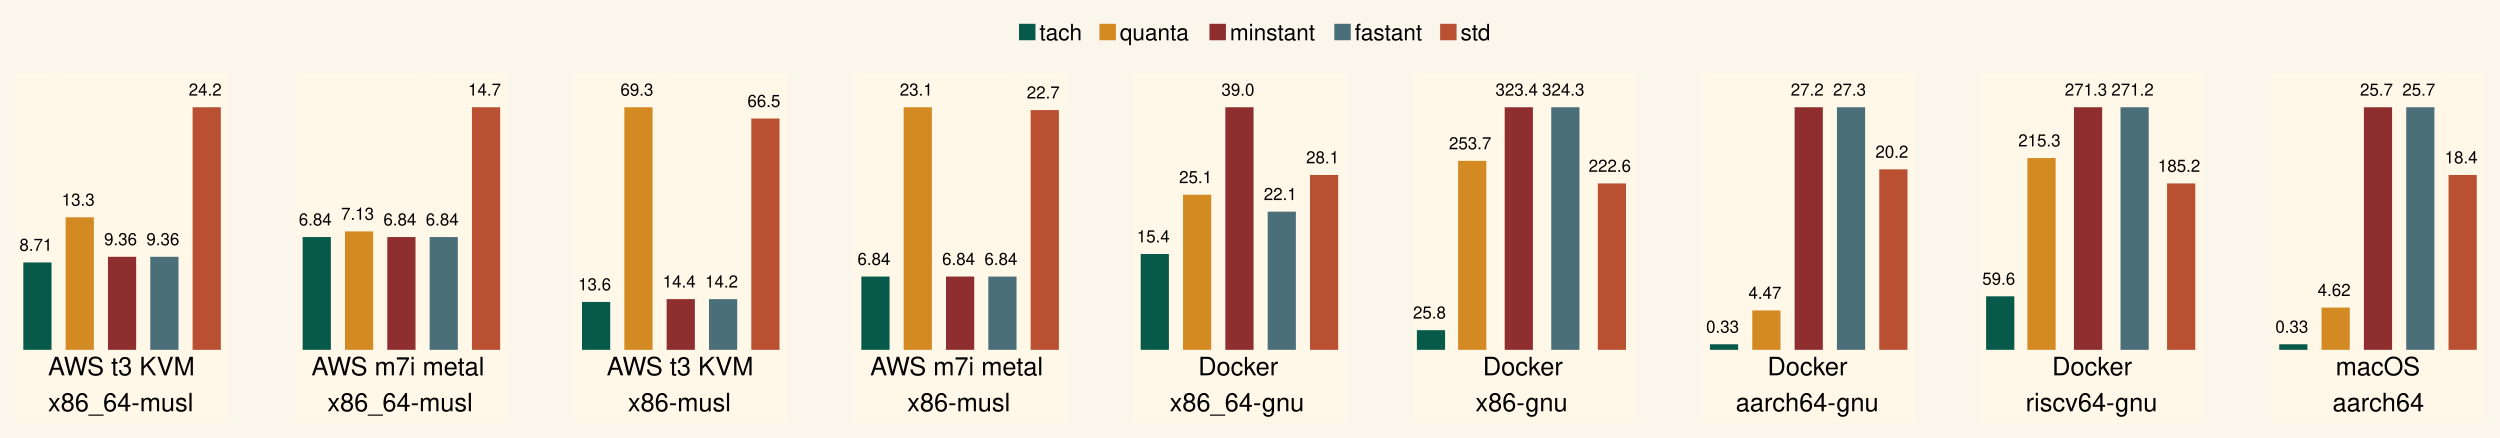
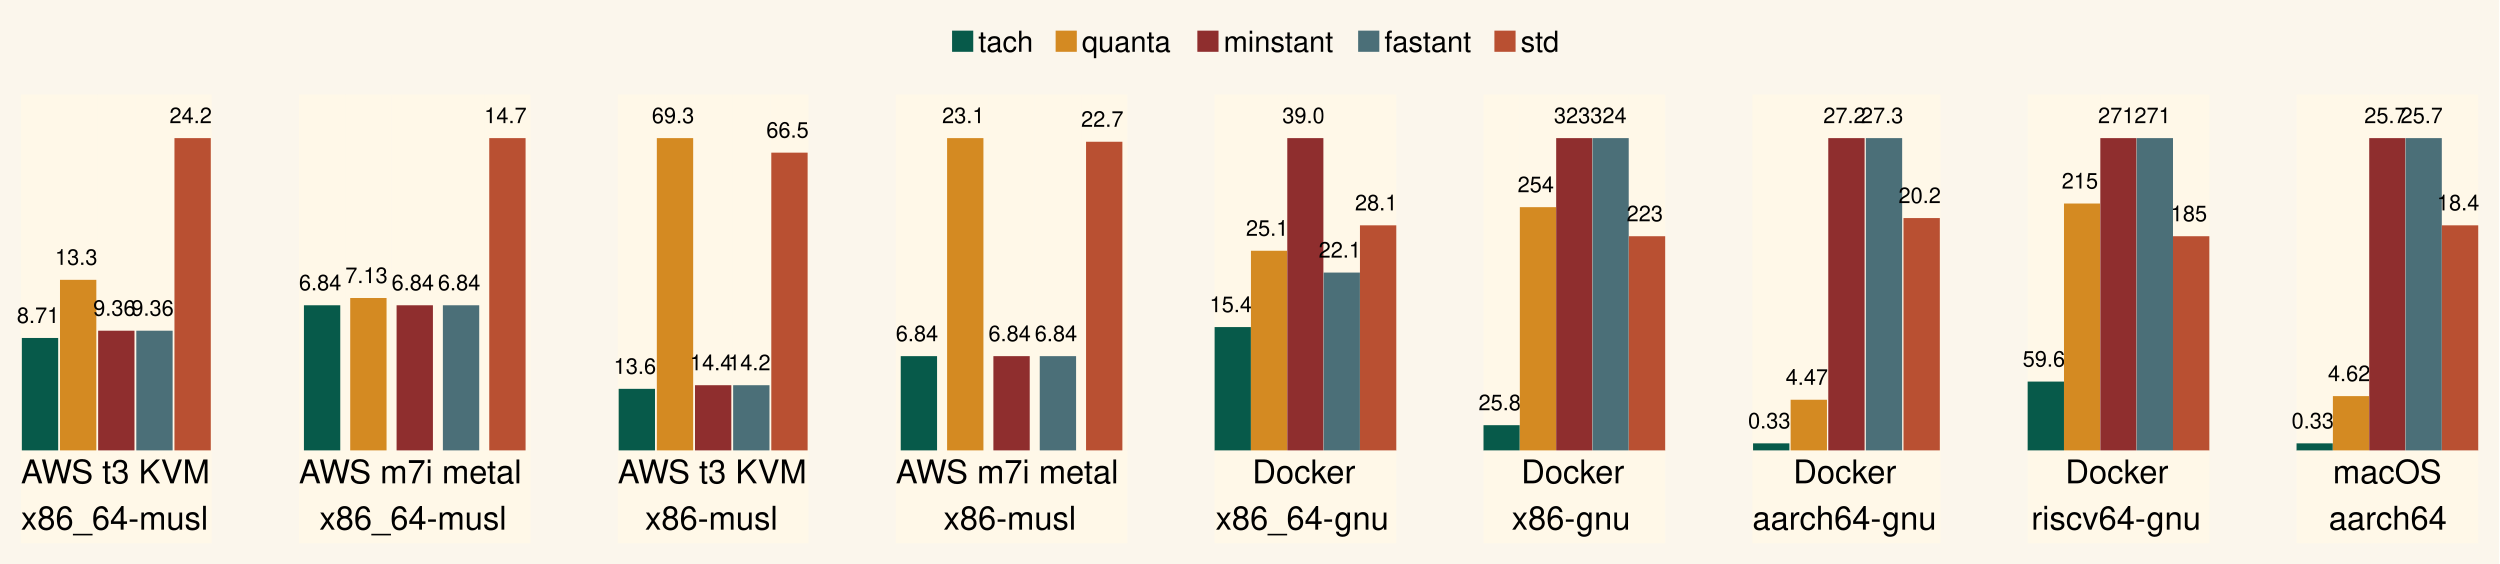
- <svg xmlns="http://www.w3.org/2000/svg" width="886pt" height="155pt" viewBox="0.00 0.00 886.00 155.00">
+ <svg xmlns="http://www.w3.org/2000/svg" width="688pt" height="155pt" viewBox="0.00 0.00 688.00 155.00">
  <g id="graph0" class="graph" transform="scale(1 1) rotate(0) translate(5.76 149.51)">
-     <polygon fill="#fbf6ec" stroke="none" points="-5.76,5.76 -5.76,-149.51 880.26,-149.51 880.26,5.76 -5.76,5.76" />
+     <polygon fill="#fbf6ec" stroke="none" points="-5.76,5.76 -5.76,-149.51 682.01,-149.51 682.01,5.76 -5.76,5.76" />
    <g id="node1" class="node">
-       <text xml:space="preserve" text-anchor="start" x="328.88" y="-135.25" font-family="Avenir Next, Helvetica, Arial, sans-serif" font-size="10.00">            </text>
-       <text xml:space="preserve" text-anchor="start" x="355.88" y="-135.25" font-family="Avenir Next, Helvetica, Arial, sans-serif" font-size="8.00" fill="#075a4a">■</text>
-       <text xml:space="preserve" text-anchor="start" x="360.38" y="-135.25" font-family="Avenir Next, Helvetica, Arial, sans-serif" font-size="8.00"> tach   </text>
-       <text xml:space="preserve" text-anchor="start" x="384.38" y="-135.25" font-family="Avenir Next, Helvetica, Arial, sans-serif" font-size="8.00" fill="#d48a22">■</text>
-       <text xml:space="preserve" text-anchor="start" x="388.88" y="-135.25" font-family="Avenir Next, Helvetica, Arial, sans-serif" font-size="8.00"> quanta   </text>
-       <text xml:space="preserve" text-anchor="start" x="423.38" y="-135.25" font-family="Avenir Next, Helvetica, Arial, sans-serif" font-size="8.00" fill="#8f2e2e">■</text>
-       <text xml:space="preserve" text-anchor="start" x="427.88" y="-135.25" font-family="Avenir Next, Helvetica, Arial, sans-serif" font-size="8.00"> minstant   </text>
-       <text xml:space="preserve" text-anchor="start" x="467.62" y="-135.25" font-family="Avenir Next, Helvetica, Arial, sans-serif" font-size="8.00" fill="#4b6f78">■</text>
-       <text xml:space="preserve" text-anchor="start" x="472.12" y="-135.25" font-family="Avenir Next, Helvetica, Arial, sans-serif" font-size="8.00"> fastant   </text>
-       <text xml:space="preserve" text-anchor="start" x="505.12" y="-135.25" font-family="Avenir Next, Helvetica, Arial, sans-serif" font-size="8.00" fill="#b95032">■</text>
-       <text xml:space="preserve" text-anchor="start" x="509.62" y="-135.25" font-family="Avenir Next, Helvetica, Arial, sans-serif" font-size="8.00"> std</text>
-       <text xml:space="preserve" text-anchor="start" x="523.12" y="-135.25" font-family="Avenir Next, Helvetica, Arial, sans-serif" font-size="10.00">          </text>
-       <polygon fill="#fff8e8" stroke="none" points="0,-25.5 0,-123.5 15,-123.5 15,-25.5 0,-25.5" />
-       <text xml:space="preserve" text-anchor="start" x="1.12" y="-60.62" font-family="Avenir Next, Helvetica, Arial, sans-serif" font-size="6.00">8.71</text>
-       <polygon fill="#075a4a" stroke="none" points="2.5,-25.5 2.5,-56.5 12.5,-56.5 12.5,-25.5 2.5,-25.5" />
-       <polygon fill="#fff8e8" stroke="none" points="15,-25.5 15,-123.5 30,-123.5 30,-25.5 15,-25.5" />
-       <text xml:space="preserve" text-anchor="start" x="16.12" y="-76.62" font-family="Avenir Next, Helvetica, Arial, sans-serif" font-size="6.00">13.3</text>
-       <polygon fill="#d48a22" stroke="none" points="17.5,-25.5 17.5,-72.5 27.5,-72.5 27.5,-25.5 17.5,-25.5" />
-       <polygon fill="#fff8e8" stroke="none" points="30,-25.5 30,-123.5 45,-123.5 45,-25.5 30,-25.5" />
-       <text xml:space="preserve" text-anchor="start" x="31.12" y="-62.62" font-family="Avenir Next, Helvetica, Arial, sans-serif" font-size="6.00">9.36</text>
-       <polygon fill="#8f2e2e" stroke="none" points="32.5,-25.5 32.5,-58.5 42.5,-58.5 42.5,-25.5 32.5,-25.5" />
-       <polygon fill="#fff8e8" stroke="none" points="45,-25.5 45,-123.5 60,-123.5 60,-25.5 45,-25.5" />
-       <text xml:space="preserve" text-anchor="start" x="46.12" y="-62.62" font-family="Avenir Next, Helvetica, Arial, sans-serif" font-size="6.00">9.36</text>
-       <polygon fill="#4b6f78" stroke="none" points="47.5,-25.5 47.5,-58.5 57.5,-58.5 57.5,-25.5 47.5,-25.5" />
-       <polygon fill="#fff8e8" stroke="none" points="60,-25.5 60,-123.5 75,-123.5 75,-25.5 60,-25.5" />
-       <text xml:space="preserve" text-anchor="start" x="61.12" y="-115.62" font-family="Avenir Next, Helvetica, Arial, sans-serif" font-size="6.00">24.2</text>
-       <polygon fill="#b95032" stroke="none" points="62.5,-25.5 62.5,-111.5 72.5,-111.5 72.5,-25.5 62.5,-25.5" />
-       <polygon fill="#fff8e8" stroke="none" points="0,0 0,-25.5 75,-25.5 75,0 0,0" />
-       <text xml:space="preserve" text-anchor="start" x="11.25" y="-16.5" font-family="Avenir Next, Helvetica, Arial, sans-serif" font-size="9.00">AWS t3 KVM</text>
-       <text xml:space="preserve" text-anchor="start" x="11.25" y="-3.75" font-family="Avenir Next, Helvetica, Arial, sans-serif" font-size="9.00">x86_64-musl</text>
-       <polygon fill="#fff8e8" stroke="none" points="99,-25.5 99,-123.5 114,-123.5 114,-25.5 99,-25.5" />
-       <text xml:space="preserve" text-anchor="start" x="100.12" y="-69.62" font-family="Avenir Next, Helvetica, Arial, sans-serif" font-size="6.00">6.84</text>
-       <polygon fill="#075a4a" stroke="none" points="101.5,-25.5 101.5,-65.5 111.5,-65.5 111.5,-25.5 101.5,-25.5" />
-       <polygon fill="#fff8e8" stroke="none" points="114,-25.5 114,-123.5 129,-123.5 129,-25.5 114,-25.5" />
-       <text xml:space="preserve" text-anchor="start" x="115.12" y="-71.62" font-family="Avenir Next, Helvetica, Arial, sans-serif" font-size="6.00">7.13</text>
-       <polygon fill="#d48a22" stroke="none" points="116.5,-25.5 116.5,-67.5 126.5,-67.5 126.5,-25.5 116.5,-25.5" />
-       <polygon fill="#fff8e8" stroke="none" points="129,-25.5 129,-123.5 144,-123.5 144,-25.5 129,-25.5" />
-       <text xml:space="preserve" text-anchor="start" x="130.12" y="-69.62" font-family="Avenir Next, Helvetica, Arial, sans-serif" font-size="6.00">6.84</text>
-       <polygon fill="#8f2e2e" stroke="none" points="131.5,-25.5 131.5,-65.5 141.5,-65.5 141.5,-25.5 131.5,-25.5" />
-       <polygon fill="#fff8e8" stroke="none" points="144,-25.5 144,-123.5 159,-123.5 159,-25.5 144,-25.5" />
-       <text xml:space="preserve" text-anchor="start" x="145.12" y="-69.62" font-family="Avenir Next, Helvetica, Arial, sans-serif" font-size="6.00">6.84</text>
-       <polygon fill="#4b6f78" stroke="none" points="146.5,-25.5 146.5,-65.5 156.5,-65.5 156.5,-25.5 146.5,-25.5" />
-       <polygon fill="#fff8e8" stroke="none" points="159,-25.5 159,-123.5 174,-123.5 174,-25.5 159,-25.5" />
-       <text xml:space="preserve" text-anchor="start" x="160.12" y="-115.62" font-family="Avenir Next, Helvetica, Arial, sans-serif" font-size="6.00">14.7</text>
-       <polygon fill="#b95032" stroke="none" points="161.5,-25.5 161.5,-111.5 171.5,-111.5 171.5,-25.5 161.5,-25.5" />
-       <polygon fill="#fff8e8" stroke="none" points="99,0 99,-25.5 174,-25.5 174,0 99,0" />
-       <text xml:space="preserve" text-anchor="start" x="104.62" y="-16.5" font-family="Avenir Next, Helvetica, Arial, sans-serif" font-size="9.00">AWS m7i metal</text>
-       <text xml:space="preserve" text-anchor="start" x="110.25" y="-3.75" font-family="Avenir Next, Helvetica, Arial, sans-serif" font-size="9.00">x86_64-musl</text>
-       <polygon fill="#fff8e8" stroke="none" points="198,-25.5 198,-123.5 213,-123.5 213,-25.5 198,-25.5" />
-       <text xml:space="preserve" text-anchor="start" x="199.12" y="-46.62" font-family="Avenir Next, Helvetica, Arial, sans-serif" font-size="6.00">13.6</text>
-       <polygon fill="#075a4a" stroke="none" points="200.5,-25.5 200.5,-42.5 210.5,-42.5 210.5,-25.5 200.5,-25.5" />
-       <polygon fill="#fff8e8" stroke="none" points="213,-25.5 213,-123.5 228,-123.5 228,-25.5 213,-25.5" />
-       <text xml:space="preserve" text-anchor="start" x="214.12" y="-115.62" font-family="Avenir Next, Helvetica, Arial, sans-serif" font-size="6.00">69.3</text>
-       <polygon fill="#d48a22" stroke="none" points="215.5,-25.5 215.5,-111.5 225.5,-111.5 225.5,-25.5 215.5,-25.5" />
-       <polygon fill="#fff8e8" stroke="none" points="228,-25.5 228,-123.5 243,-123.5 243,-25.5 228,-25.5" />
-       <text xml:space="preserve" text-anchor="start" x="229.12" y="-47.62" font-family="Avenir Next, Helvetica, Arial, sans-serif" font-size="6.00">14.4</text>
-       <polygon fill="#8f2e2e" stroke="none" points="230.5,-25.5 230.5,-43.5 240.5,-43.5 240.5,-25.5 230.5,-25.5" />
-       <polygon fill="#fff8e8" stroke="none" points="243,-25.5 243,-123.5 258,-123.5 258,-25.5 243,-25.5" />
-       <text xml:space="preserve" text-anchor="start" x="244.12" y="-47.62" font-family="Avenir Next, Helvetica, Arial, sans-serif" font-size="6.00">14.2</text>
-       <polygon fill="#4b6f78" stroke="none" points="245.5,-25.5 245.5,-43.5 255.5,-43.5 255.5,-25.5 245.5,-25.5" />
-       <polygon fill="#fff8e8" stroke="none" points="258,-25.5 258,-123.5 273,-123.5 273,-25.5 258,-25.5" />
-       <text xml:space="preserve" text-anchor="start" x="259.12" y="-111.62" font-family="Avenir Next, Helvetica, Arial, sans-serif" font-size="6.00">66.5</text>
-       <polygon fill="#b95032" stroke="none" points="260.5,-25.5 260.5,-107.5 270.5,-107.5 270.5,-25.5 260.5,-25.5" />
-       <polygon fill="#fff8e8" stroke="none" points="198,0 198,-25.5 273,-25.5 273,0 198,0" />
-       <text xml:space="preserve" text-anchor="start" x="209.25" y="-16.5" font-family="Avenir Next, Helvetica, Arial, sans-serif" font-size="9.00">AWS t3 KVM</text>
-       <text xml:space="preserve" text-anchor="start" x="216.75" y="-3.75" font-family="Avenir Next, Helvetica, Arial, sans-serif" font-size="9.00">x86-musl</text>
-       <polygon fill="#fff8e8" stroke="none" points="297,-25.5 297,-123.5 312,-123.5 312,-25.5 297,-25.5" />
-       <text xml:space="preserve" text-anchor="start" x="298.12" y="-55.62" font-family="Avenir Next, Helvetica, Arial, sans-serif" font-size="6.00">6.84</text>
-       <polygon fill="#075a4a" stroke="none" points="299.5,-25.5 299.5,-51.5 309.5,-51.5 309.5,-25.5 299.5,-25.5" />
-       <polygon fill="#fff8e8" stroke="none" points="312,-25.5 312,-123.5 327,-123.5 327,-25.5 312,-25.5" />
-       <text xml:space="preserve" text-anchor="start" x="313.12" y="-115.62" font-family="Avenir Next, Helvetica, Arial, sans-serif" font-size="6.00">23.1</text>
-       <polygon fill="#d48a22" stroke="none" points="314.5,-25.5 314.5,-111.5 324.5,-111.5 324.5,-25.5 314.5,-25.5" />
-       <polygon fill="#fff8e8" stroke="none" points="327,-25.5 327,-123.5 342,-123.5 342,-25.5 327,-25.5" />
-       <text xml:space="preserve" text-anchor="start" x="328.12" y="-55.62" font-family="Avenir Next, Helvetica, Arial, sans-serif" font-size="6.00">6.84</text>
-       <polygon fill="#8f2e2e" stroke="none" points="329.5,-25.5 329.5,-51.5 339.5,-51.5 339.5,-25.5 329.5,-25.5" />
-       <polygon fill="#fff8e8" stroke="none" points="342,-25.5 342,-123.5 357,-123.5 357,-25.5 342,-25.5" />
-       <text xml:space="preserve" text-anchor="start" x="343.12" y="-55.62" font-family="Avenir Next, Helvetica, Arial, sans-serif" font-size="6.00">6.84</text>
-       <polygon fill="#4b6f78" stroke="none" points="344.5,-25.5 344.5,-51.5 354.5,-51.5 354.5,-25.5 344.5,-25.5" />
-       <polygon fill="#fff8e8" stroke="none" points="357,-25.5 357,-123.5 372,-123.5 372,-25.5 357,-25.5" />
-       <text xml:space="preserve" text-anchor="start" x="358.12" y="-114.62" font-family="Avenir Next, Helvetica, Arial, sans-serif" font-size="6.00">22.7</text>
-       <polygon fill="#b95032" stroke="none" points="359.5,-25.5 359.5,-110.5 369.5,-110.5 369.5,-25.5 359.5,-25.5" />
-       <polygon fill="#fff8e8" stroke="none" points="297,0 297,-25.5 372,-25.5 372,0 297,0" />
-       <text xml:space="preserve" text-anchor="start" x="302.62" y="-16.5" font-family="Avenir Next, Helvetica, Arial, sans-serif" font-size="9.00">AWS m7i metal</text>
-       <text xml:space="preserve" text-anchor="start" x="315.75" y="-3.75" font-family="Avenir Next, Helvetica, Arial, sans-serif" font-size="9.00">x86-musl</text>
-       <polygon fill="#fff8e8" stroke="none" points="396,-25.5 396,-123.5 411,-123.5 411,-25.5 396,-25.5" />
-       <text xml:space="preserve" text-anchor="start" x="397.12" y="-63.62" font-family="Avenir Next, Helvetica, Arial, sans-serif" font-size="6.00">15.4</text>
-       <polygon fill="#075a4a" stroke="none" points="398.5,-25.5 398.5,-59.5 408.5,-59.5 408.5,-25.5 398.5,-25.5" />
-       <polygon fill="#fff8e8" stroke="none" points="411,-25.5 411,-123.5 426,-123.5 426,-25.5 411,-25.5" />
-       <text xml:space="preserve" text-anchor="start" x="412.12" y="-84.62" font-family="Avenir Next, Helvetica, Arial, sans-serif" font-size="6.00">25.1</text>
-       <polygon fill="#d48a22" stroke="none" points="413.5,-25.5 413.5,-80.5 423.5,-80.5 423.5,-25.5 413.5,-25.5" />
-       <polygon fill="#fff8e8" stroke="none" points="426,-25.5 426,-123.5 441,-123.5 441,-25.5 426,-25.5" />
-       <text xml:space="preserve" text-anchor="start" x="427.12" y="-115.62" font-family="Avenir Next, Helvetica, Arial, sans-serif" font-size="6.00">39.0</text>
-       <polygon fill="#8f2e2e" stroke="none" points="428.5,-25.5 428.5,-111.5 438.5,-111.5 438.5,-25.5 428.5,-25.5" />
-       <polygon fill="#fff8e8" stroke="none" points="441,-25.5 441,-123.5 456,-123.5 456,-25.5 441,-25.5" />
-       <text xml:space="preserve" text-anchor="start" x="442.12" y="-78.62" font-family="Avenir Next, Helvetica, Arial, sans-serif" font-size="6.00">22.1</text>
-       <polygon fill="#4b6f78" stroke="none" points="443.5,-25.5 443.5,-74.5 453.5,-74.5 453.5,-25.5 443.5,-25.5" />
-       <polygon fill="#fff8e8" stroke="none" points="456,-25.5 456,-123.5 471,-123.5 471,-25.5 456,-25.5" />
-       <text xml:space="preserve" text-anchor="start" x="457.12" y="-91.62" font-family="Avenir Next, Helvetica, Arial, sans-serif" font-size="6.00">28.1</text>
-       <polygon fill="#b95032" stroke="none" points="458.5,-25.5 458.5,-87.5 468.5,-87.5 468.5,-25.5 458.5,-25.5" />
-       <polygon fill="#fff8e8" stroke="none" points="396,0 396,-25.5 471,-25.5 471,0 396,0" />
-       <text xml:space="preserve" text-anchor="start" x="418.88" y="-16.5" font-family="Avenir Next, Helvetica, Arial, sans-serif" font-size="9.00">Docker</text>
-       <text xml:space="preserve" text-anchor="start" x="408.75" y="-3.75" font-family="Avenir Next, Helvetica, Arial, sans-serif" font-size="9.00">x86_64-gnu</text>
-       <polygon fill="#fff8e8" stroke="none" points="495,-25.5 495,-123.5 507.75,-123.5 507.75,-25.5 495,-25.5" />
-       <text xml:space="preserve" text-anchor="start" x="495" y="-36.62" font-family="Avenir Next, Helvetica, Arial, sans-serif" font-size="6.00">25.8</text>
-       <polygon fill="#075a4a" stroke="none" points="496.38,-25.5 496.38,-32.5 506.38,-32.5 506.38,-25.5 496.38,-25.5" />
-       <polygon fill="#fff8e8" stroke="none" points="507.75,-25.5 507.75,-123.5 524.25,-123.5 524.25,-25.5 507.75,-25.5" />
-       <text xml:space="preserve" text-anchor="start" x="507.75" y="-96.62" font-family="Avenir Next, Helvetica, Arial, sans-serif" font-size="6.00">253.7</text>
-       <polygon fill="#d48a22" stroke="none" points="511,-25.5 511,-92.5 521,-92.5 521,-25.5 511,-25.5" />
-       <polygon fill="#fff8e8" stroke="none" points="524.25,-25.5 524.25,-123.5 540.75,-123.5 540.75,-25.5 524.25,-25.5" />
-       <text xml:space="preserve" text-anchor="start" x="524.25" y="-115.62" font-family="Avenir Next, Helvetica, Arial, sans-serif" font-size="6.00">323.4</text>
-       <polygon fill="#8f2e2e" stroke="none" points="527.5,-25.5 527.5,-111.5 537.5,-111.5 537.5,-25.5 527.5,-25.5" />
-       <polygon fill="#fff8e8" stroke="none" points="540.75,-25.5 540.75,-123.5 557.25,-123.5 557.25,-25.5 540.75,-25.5" />
-       <text xml:space="preserve" text-anchor="start" x="540.75" y="-115.62" font-family="Avenir Next, Helvetica, Arial, sans-serif" font-size="6.00">324.3</text>
-       <polygon fill="#4b6f78" stroke="none" points="544,-25.5 544,-111.5 554,-111.5 554,-25.5 544,-25.5" />
-       <polygon fill="#fff8e8" stroke="none" points="557.25,-25.5 557.25,-123.5 573.75,-123.5 573.75,-25.5 557.25,-25.5" />
-       <text xml:space="preserve" text-anchor="start" x="557.25" y="-88.62" font-family="Avenir Next, Helvetica, Arial, sans-serif" font-size="6.00">222.6</text>
-       <polygon fill="#b95032" stroke="none" points="560.5,-25.5 560.5,-84.5 570.5,-84.5 570.5,-25.5 560.5,-25.5" />
-       <polygon fill="#fff8e8" stroke="none" points="495,0 495,-25.5 573.75,-25.5 573.75,0 495,0" />
-       <text xml:space="preserve" text-anchor="start" x="519.75" y="-16.5" font-family="Avenir Next, Helvetica, Arial, sans-serif" font-size="9.00">Docker</text>
-       <text xml:space="preserve" text-anchor="start" x="517.12" y="-3.75" font-family="Avenir Next, Helvetica, Arial, sans-serif" font-size="9.00">x86-gnu</text>
-       <polygon fill="#fff8e8" stroke="none" points="597.75,-25.5 597.75,-123.5 612.75,-123.5 612.75,-25.5 597.75,-25.5" />
-       <text xml:space="preserve" text-anchor="start" x="598.88" y="-31.62" font-family="Avenir Next, Helvetica, Arial, sans-serif" font-size="6.00">0.33</text>
-       <polygon fill="#075a4a" stroke="none" points="600.25,-25.5 600.25,-27.5 610.25,-27.5 610.25,-25.5 600.25,-25.5" />
-       <polygon fill="#fff8e8" stroke="none" points="612.75,-25.5 612.75,-123.5 627.75,-123.5 627.75,-25.5 612.75,-25.5" />
-       <text xml:space="preserve" text-anchor="start" x="613.88" y="-43.62" font-family="Avenir Next, Helvetica, Arial, sans-serif" font-size="6.00">4.47</text>
-       <polygon fill="#d48a22" stroke="none" points="615.25,-25.5 615.25,-39.5 625.25,-39.5 625.25,-25.5 615.25,-25.5" />
-       <polygon fill="#fff8e8" stroke="none" points="627.75,-25.5 627.75,-123.5 642.75,-123.5 642.75,-25.5 627.75,-25.5" />
-       <text xml:space="preserve" text-anchor="start" x="628.88" y="-115.62" font-family="Avenir Next, Helvetica, Arial, sans-serif" font-size="6.00">27.2</text>
-       <polygon fill="#8f2e2e" stroke="none" points="630.25,-25.5 630.25,-111.5 640.25,-111.5 640.25,-25.5 630.25,-25.5" />
-       <polygon fill="#fff8e8" stroke="none" points="642.75,-25.5 642.75,-123.5 657.75,-123.5 657.75,-25.5 642.75,-25.5" />
-       <text xml:space="preserve" text-anchor="start" x="643.88" y="-115.62" font-family="Avenir Next, Helvetica, Arial, sans-serif" font-size="6.00">27.3</text>
-       <polygon fill="#4b6f78" stroke="none" points="645.25,-25.5 645.25,-111.5 655.25,-111.5 655.25,-25.5 645.25,-25.5" />
-       <polygon fill="#fff8e8" stroke="none" points="657.75,-25.5 657.75,-123.5 672.75,-123.5 672.75,-25.5 657.75,-25.5" />
-       <text xml:space="preserve" text-anchor="start" x="658.88" y="-93.62" font-family="Avenir Next, Helvetica, Arial, sans-serif" font-size="6.00">20.2</text>
-       <polygon fill="#b95032" stroke="none" points="660.25,-25.5 660.25,-89.5 670.25,-89.5 670.25,-25.5 660.25,-25.5" />
-       <polygon fill="#fff8e8" stroke="none" points="597.75,0 597.75,-25.5 672.75,-25.5 672.75,0 597.75,0" />
-       <text xml:space="preserve" text-anchor="start" x="620.62" y="-16.5" font-family="Avenir Next, Helvetica, Arial, sans-serif" font-size="9.00">Docker</text>
-       <text xml:space="preserve" text-anchor="start" x="609.38" y="-3.75" font-family="Avenir Next, Helvetica, Arial, sans-serif" font-size="9.00">aarch64-gnu</text>
-       <polygon fill="#fff8e8" stroke="none" points="696.75,-25.5 696.75,-123.5 709.5,-123.5 709.5,-25.5 696.75,-25.5" />
-       <text xml:space="preserve" text-anchor="start" x="696.75" y="-48.62" font-family="Avenir Next, Helvetica, Arial, sans-serif" font-size="6.00">59.6</text>
-       <polygon fill="#075a4a" stroke="none" points="698.12,-25.5 698.12,-44.5 708.12,-44.5 708.12,-25.5 698.12,-25.5" />
-       <polygon fill="#fff8e8" stroke="none" points="709.5,-25.5 709.5,-123.5 726,-123.5 726,-25.5 709.5,-25.5" />
-       <text xml:space="preserve" text-anchor="start" x="709.5" y="-97.62" font-family="Avenir Next, Helvetica, Arial, sans-serif" font-size="6.00">215.3</text>
-       <polygon fill="#d48a22" stroke="none" points="712.75,-25.5 712.75,-93.5 722.75,-93.5 722.75,-25.5 712.75,-25.5" />
-       <polygon fill="#fff8e8" stroke="none" points="726,-25.5 726,-123.5 742.5,-123.5 742.5,-25.5 726,-25.5" />
-       <text xml:space="preserve" text-anchor="start" x="726" y="-115.62" font-family="Avenir Next, Helvetica, Arial, sans-serif" font-size="6.00">271.3</text>
-       <polygon fill="#8f2e2e" stroke="none" points="729.25,-25.5 729.25,-111.5 739.25,-111.5 739.25,-25.5 729.25,-25.5" />
-       <polygon fill="#fff8e8" stroke="none" points="742.5,-25.5 742.5,-123.5 759,-123.5 759,-25.5 742.5,-25.5" />
-       <text xml:space="preserve" text-anchor="start" x="742.5" y="-115.62" font-family="Avenir Next, Helvetica, Arial, sans-serif" font-size="6.00">271.2</text>
-       <polygon fill="#4b6f78" stroke="none" points="745.75,-25.5 745.75,-111.5 755.75,-111.5 755.75,-25.5 745.75,-25.5" />
-       <polygon fill="#fff8e8" stroke="none" points="759,-25.5 759,-123.5 775.5,-123.5 775.5,-25.5 759,-25.5" />
-       <text xml:space="preserve" text-anchor="start" x="759" y="-88.62" font-family="Avenir Next, Helvetica, Arial, sans-serif" font-size="6.00">185.2</text>
-       <polygon fill="#b95032" stroke="none" points="762.25,-25.5 762.25,-84.5 772.25,-84.5 772.25,-25.5 762.25,-25.5" />
-       <polygon fill="#fff8e8" stroke="none" points="696.75,0 696.75,-25.5 775.5,-25.5 775.5,0 696.75,0" />
-       <text xml:space="preserve" text-anchor="start" x="721.5" y="-16.5" font-family="Avenir Next, Helvetica, Arial, sans-serif" font-size="9.00">Docker</text>
-       <text xml:space="preserve" text-anchor="start" x="712.12" y="-3.75" font-family="Avenir Next, Helvetica, Arial, sans-serif" font-size="9.00">riscv64-gnu</text>
-       <polygon fill="#fff8e8" stroke="none" points="799.5,-25.5 799.5,-123.5 814.5,-123.5 814.5,-25.5 799.5,-25.5" />
-       <text xml:space="preserve" text-anchor="start" x="800.62" y="-31.62" font-family="Avenir Next, Helvetica, Arial, sans-serif" font-size="6.00">0.33</text>
-       <polygon fill="#075a4a" stroke="none" points="802,-25.5 802,-27.5 812,-27.5 812,-25.5 802,-25.5" />
-       <polygon fill="#fff8e8" stroke="none" points="814.5,-25.5 814.5,-123.5 829.5,-123.5 829.5,-25.5 814.5,-25.5" />
-       <text xml:space="preserve" text-anchor="start" x="815.62" y="-44.62" font-family="Avenir Next, Helvetica, Arial, sans-serif" font-size="6.00">4.62</text>
-       <polygon fill="#d48a22" stroke="none" points="817,-25.5 817,-40.5 827,-40.5 827,-25.5 817,-25.5" />
-       <polygon fill="#fff8e8" stroke="none" points="829.5,-25.5 829.5,-123.5 844.5,-123.5 844.5,-25.5 829.5,-25.5" />
-       <text xml:space="preserve" text-anchor="start" x="830.62" y="-115.62" font-family="Avenir Next, Helvetica, Arial, sans-serif" font-size="6.00">25.7</text>
-       <polygon fill="#8f2e2e" stroke="none" points="832,-25.5 832,-111.5 842,-111.5 842,-25.5 832,-25.5" />
-       <polygon fill="#fff8e8" stroke="none" points="844.5,-25.5 844.5,-123.5 859.5,-123.5 859.5,-25.5 844.5,-25.5" />
-       <text xml:space="preserve" text-anchor="start" x="845.62" y="-115.62" font-family="Avenir Next, Helvetica, Arial, sans-serif" font-size="6.00">25.7</text>
-       <polygon fill="#4b6f78" stroke="none" points="847,-25.5 847,-111.5 857,-111.5 857,-25.5 847,-25.5" />
-       <polygon fill="#fff8e8" stroke="none" points="859.5,-25.5 859.5,-123.5 874.5,-123.5 874.5,-25.5 859.5,-25.5" />
-       <text xml:space="preserve" text-anchor="start" x="860.62" y="-91.62" font-family="Avenir Next, Helvetica, Arial, sans-serif" font-size="6.00">18.4</text>
-       <polygon fill="#b95032" stroke="none" points="862,-25.5 862,-87.5 872,-87.5 872,-25.5 862,-25.5" />
-       <polygon fill="#fff8e8" stroke="none" points="799.5,0 799.5,-25.5 874.5,-25.5 874.5,0 799.5,0" />
-       <text xml:space="preserve" text-anchor="start" x="822" y="-16.5" font-family="Avenir Next, Helvetica, Arial, sans-serif" font-size="9.00">macOS</text>
-       <text xml:space="preserve" text-anchor="start" x="820.88" y="-3.75" font-family="Avenir Next, Helvetica, Arial, sans-serif" font-size="9.00">aarch64</text>
+       <text xml:space="preserve" text-anchor="start" x="229.75" y="-135.25" font-family="Avenir Next, Helvetica, Arial, sans-serif" font-size="10.00">            </text>
+       <text xml:space="preserve" text-anchor="start" x="256.75" y="-135.25" font-family="Avenir Next, Helvetica, Arial, sans-serif" font-size="8.00" fill="#075a4a">■</text>
+       <text xml:space="preserve" text-anchor="start" x="261.25" y="-135.25" font-family="Avenir Next, Helvetica, Arial, sans-serif" font-size="8.00"> tach   </text>
+       <text xml:space="preserve" text-anchor="start" x="285.25" y="-135.25" font-family="Avenir Next, Helvetica, Arial, sans-serif" font-size="8.00" fill="#d48a22">■</text>
+       <text xml:space="preserve" text-anchor="start" x="289.75" y="-135.25" font-family="Avenir Next, Helvetica, Arial, sans-serif" font-size="8.00"> quanta   </text>
+       <text xml:space="preserve" text-anchor="start" x="324.25" y="-135.25" font-family="Avenir Next, Helvetica, Arial, sans-serif" font-size="8.00" fill="#8f2e2e">■</text>
+       <text xml:space="preserve" text-anchor="start" x="328.75" y="-135.25" font-family="Avenir Next, Helvetica, Arial, sans-serif" font-size="8.00"> minstant   </text>
+       <text xml:space="preserve" text-anchor="start" x="368.5" y="-135.25" font-family="Avenir Next, Helvetica, Arial, sans-serif" font-size="8.00" fill="#4b6f78">■</text>
+       <text xml:space="preserve" text-anchor="start" x="373" y="-135.25" font-family="Avenir Next, Helvetica, Arial, sans-serif" font-size="8.00"> fastant   </text>
+       <text xml:space="preserve" text-anchor="start" x="406" y="-135.25" font-family="Avenir Next, Helvetica, Arial, sans-serif" font-size="8.00" fill="#b95032">■</text>
+       <text xml:space="preserve" text-anchor="start" x="410.5" y="-135.25" font-family="Avenir Next, Helvetica, Arial, sans-serif" font-size="8.00"> std</text>
+       <text xml:space="preserve" text-anchor="start" x="424" y="-135.25" font-family="Avenir Next, Helvetica, Arial, sans-serif" font-size="10.00">          </text>
+       <polygon fill="#fff8e8" stroke="none" points="0,-25.5 0,-123.5 10.5,-123.5 10.5,-25.5 0,-25.5" />
+       <text xml:space="preserve" text-anchor="start" x="-1.12" y="-60.62" font-family="Avenir Next, Helvetica, Arial, sans-serif" font-size="6.00">8.71</text>
+       <polygon fill="#075a4a" stroke="none" points="0.25,-25.5 0.25,-56.5 10.25,-56.5 10.25,-25.5 0.25,-25.5" />
+       <polygon fill="#fff8e8" stroke="none" points="10.5,-25.5 10.5,-123.5 21,-123.5 21,-25.5 10.5,-25.5" />
+       <text xml:space="preserve" text-anchor="start" x="9.38" y="-76.62" font-family="Avenir Next, Helvetica, Arial, sans-serif" font-size="6.00">13.3</text>
+       <polygon fill="#d48a22" stroke="none" points="10.75,-25.5 10.75,-72.5 20.75,-72.5 20.75,-25.5 10.75,-25.5" />
+       <polygon fill="#fff8e8" stroke="none" points="21,-25.5 21,-123.5 31.5,-123.5 31.5,-25.5 21,-25.5" />
+       <text xml:space="preserve" text-anchor="start" x="19.88" y="-62.62" font-family="Avenir Next, Helvetica, Arial, sans-serif" font-size="6.00">9.36</text>
+       <polygon fill="#8f2e2e" stroke="none" points="21.25,-25.5 21.25,-58.5 31.25,-58.5 31.25,-25.5 21.25,-25.5" />
+       <polygon fill="#fff8e8" stroke="none" points="31.5,-25.5 31.5,-123.5 42,-123.5 42,-25.5 31.5,-25.5" />
+       <text xml:space="preserve" text-anchor="start" x="30.38" y="-62.62" font-family="Avenir Next, Helvetica, Arial, sans-serif" font-size="6.00">9.36</text>
+       <polygon fill="#4b6f78" stroke="none" points="31.75,-25.5 31.75,-58.5 41.75,-58.5 41.75,-25.5 31.75,-25.5" />
+       <polygon fill="#fff8e8" stroke="none" points="42,-25.5 42,-123.5 52.5,-123.5 52.5,-25.5 42,-25.5" />
+       <text xml:space="preserve" text-anchor="start" x="40.88" y="-115.62" font-family="Avenir Next, Helvetica, Arial, sans-serif" font-size="6.00">24.2</text>
+       <polygon fill="#b95032" stroke="none" points="42.25,-25.5 42.25,-111.5 52.25,-111.5 52.25,-25.5 42.25,-25.5" />
+       <polygon fill="#fff8e8" stroke="none" points="0,0 0,-25.5 52.5,-25.5 52.5,0 0,0" />
+       <text xml:space="preserve" text-anchor="start" x="0" y="-16.5" font-family="Avenir Next, Helvetica, Arial, sans-serif" font-size="9.00">AWS t3 KVM</text>
+       <text xml:space="preserve" text-anchor="start" x="0" y="-3.75" font-family="Avenir Next, Helvetica, Arial, sans-serif" font-size="9.00">x86_64-musl</text>
+       <polygon fill="#fff8e8" stroke="none" points="76.5,-25.5 76.5,-123.5 89.25,-123.5 89.25,-25.5 76.5,-25.5" />
+       <text xml:space="preserve" text-anchor="start" x="76.5" y="-69.62" font-family="Avenir Next, Helvetica, Arial, sans-serif" font-size="6.00">6.84</text>
+       <polygon fill="#075a4a" stroke="none" points="77.88,-25.5 77.88,-65.5 87.88,-65.5 87.88,-25.5 77.88,-25.5" />
+       <polygon fill="#fff8e8" stroke="none" points="89.25,-25.5 89.25,-123.5 102,-123.5 102,-25.5 89.25,-25.5" />
+       <text xml:space="preserve" text-anchor="start" x="89.25" y="-71.62" font-family="Avenir Next, Helvetica, Arial, sans-serif" font-size="6.00">7.13</text>
+       <polygon fill="#d48a22" stroke="none" points="90.62,-25.5 90.62,-67.5 100.62,-67.5 100.62,-25.5 90.62,-25.5" />
+       <polygon fill="#fff8e8" stroke="none" points="102,-25.5 102,-123.5 114.75,-123.5 114.75,-25.5 102,-25.5" />
+       <text xml:space="preserve" text-anchor="start" x="102" y="-69.62" font-family="Avenir Next, Helvetica, Arial, sans-serif" font-size="6.00">6.84</text>
+       <polygon fill="#8f2e2e" stroke="none" points="103.38,-25.5 103.38,-65.5 113.38,-65.5 113.38,-25.5 103.38,-25.5" />
+       <polygon fill="#fff8e8" stroke="none" points="114.75,-25.5 114.75,-123.5 127.5,-123.5 127.5,-25.5 114.75,-25.5" />
+       <text xml:space="preserve" text-anchor="start" x="114.75" y="-69.62" font-family="Avenir Next, Helvetica, Arial, sans-serif" font-size="6.00">6.84</text>
+       <polygon fill="#4b6f78" stroke="none" points="116.12,-25.5 116.12,-65.5 126.12,-65.5 126.12,-25.5 116.12,-25.5" />
+       <polygon fill="#fff8e8" stroke="none" points="127.5,-25.5 127.5,-123.5 140.25,-123.5 140.25,-25.5 127.5,-25.5" />
+       <text xml:space="preserve" text-anchor="start" x="127.5" y="-115.62" font-family="Avenir Next, Helvetica, Arial, sans-serif" font-size="6.00">14.7</text>
+       <polygon fill="#b95032" stroke="none" points="128.88,-25.5 128.88,-111.5 138.88,-111.5 138.88,-25.5 128.88,-25.5" />
+       <polygon fill="#fff8e8" stroke="none" points="76.5,0 76.5,-25.5 140.25,-25.5 140.25,0 76.5,0" />
+       <text xml:space="preserve" text-anchor="start" x="76.5" y="-16.5" font-family="Avenir Next, Helvetica, Arial, sans-serif" font-size="9.00">AWS m7i metal</text>
+       <text xml:space="preserve" text-anchor="start" x="82.12" y="-3.75" font-family="Avenir Next, Helvetica, Arial, sans-serif" font-size="9.00">x86_64-musl</text>
+       <polygon fill="#fff8e8" stroke="none" points="164.25,-25.5 164.25,-123.5 174.75,-123.5 174.75,-25.5 164.25,-25.5" />
+       <text xml:space="preserve" text-anchor="start" x="163.12" y="-46.62" font-family="Avenir Next, Helvetica, Arial, sans-serif" font-size="6.00">13.6</text>
+       <polygon fill="#075a4a" stroke="none" points="164.5,-25.5 164.5,-42.5 174.5,-42.5 174.5,-25.5 164.5,-25.5" />
+       <polygon fill="#fff8e8" stroke="none" points="174.75,-25.5 174.75,-123.5 185.25,-123.5 185.25,-25.5 174.75,-25.5" />
+       <text xml:space="preserve" text-anchor="start" x="173.62" y="-115.62" font-family="Avenir Next, Helvetica, Arial, sans-serif" font-size="6.00">69.3</text>
+       <polygon fill="#d48a22" stroke="none" points="175,-25.5 175,-111.5 185,-111.5 185,-25.5 175,-25.5" />
+       <polygon fill="#fff8e8" stroke="none" points="185.25,-25.5 185.25,-123.5 195.75,-123.5 195.75,-25.5 185.25,-25.5" />
+       <text xml:space="preserve" text-anchor="start" x="184.12" y="-47.62" font-family="Avenir Next, Helvetica, Arial, sans-serif" font-size="6.00">14.4</text>
+       <polygon fill="#8f2e2e" stroke="none" points="185.5,-25.5 185.5,-43.5 195.5,-43.5 195.5,-25.5 185.5,-25.5" />
+       <polygon fill="#fff8e8" stroke="none" points="195.75,-25.5 195.75,-123.5 206.25,-123.5 206.25,-25.5 195.75,-25.5" />
+       <text xml:space="preserve" text-anchor="start" x="194.62" y="-47.62" font-family="Avenir Next, Helvetica, Arial, sans-serif" font-size="6.00">14.2</text>
+       <polygon fill="#4b6f78" stroke="none" points="196,-25.5 196,-43.5 206,-43.5 206,-25.5 196,-25.5" />
+       <polygon fill="#fff8e8" stroke="none" points="206.25,-25.5 206.25,-123.5 216.75,-123.5 216.75,-25.5 206.25,-25.5" />
+       <text xml:space="preserve" text-anchor="start" x="205.12" y="-111.62" font-family="Avenir Next, Helvetica, Arial, sans-serif" font-size="6.00">66.5</text>
+       <polygon fill="#b95032" stroke="none" points="206.5,-25.5 206.5,-107.5 216.5,-107.5 216.5,-25.5 206.5,-25.5" />
+       <polygon fill="#fff8e8" stroke="none" points="164.25,0 164.25,-25.5 216.75,-25.5 216.75,0 164.25,0" />
+       <text xml:space="preserve" text-anchor="start" x="164.25" y="-16.5" font-family="Avenir Next, Helvetica, Arial, sans-serif" font-size="9.00">AWS t3 KVM</text>
+       <text xml:space="preserve" text-anchor="start" x="171.75" y="-3.75" font-family="Avenir Next, Helvetica, Arial, sans-serif" font-size="9.00">x86-musl</text>
+       <polygon fill="#fff8e8" stroke="none" points="240.75,-25.5 240.75,-123.5 253.5,-123.5 253.5,-25.5 240.75,-25.5" />
+       <text xml:space="preserve" text-anchor="start" x="240.75" y="-55.62" font-family="Avenir Next, Helvetica, Arial, sans-serif" font-size="6.00">6.84</text>
+       <polygon fill="#075a4a" stroke="none" points="242.12,-25.5 242.12,-51.5 252.12,-51.5 252.12,-25.5 242.12,-25.5" />
+       <polygon fill="#fff8e8" stroke="none" points="253.5,-25.5 253.5,-123.5 266.25,-123.5 266.25,-25.5 253.5,-25.5" />
+       <text xml:space="preserve" text-anchor="start" x="253.5" y="-115.62" font-family="Avenir Next, Helvetica, Arial, sans-serif" font-size="6.00">23.1</text>
+       <polygon fill="#d48a22" stroke="none" points="254.88,-25.5 254.88,-111.5 264.88,-111.5 264.88,-25.5 254.88,-25.5" />
+       <polygon fill="#fff8e8" stroke="none" points="266.25,-25.5 266.25,-123.5 279,-123.5 279,-25.5 266.25,-25.5" />
+       <text xml:space="preserve" text-anchor="start" x="266.25" y="-55.62" font-family="Avenir Next, Helvetica, Arial, sans-serif" font-size="6.00">6.84</text>
+       <polygon fill="#8f2e2e" stroke="none" points="267.62,-25.5 267.62,-51.5 277.62,-51.5 277.62,-25.5 267.62,-25.5" />
+       <polygon fill="#fff8e8" stroke="none" points="279,-25.5 279,-123.5 291.75,-123.5 291.75,-25.5 279,-25.5" />
+       <text xml:space="preserve" text-anchor="start" x="279" y="-55.62" font-family="Avenir Next, Helvetica, Arial, sans-serif" font-size="6.00">6.84</text>
+       <polygon fill="#4b6f78" stroke="none" points="280.38,-25.5 280.38,-51.5 290.38,-51.5 290.38,-25.5 280.38,-25.5" />
+       <polygon fill="#fff8e8" stroke="none" points="291.75,-25.5 291.75,-123.5 304.5,-123.5 304.5,-25.5 291.75,-25.5" />
+       <text xml:space="preserve" text-anchor="start" x="291.75" y="-114.62" font-family="Avenir Next, Helvetica, Arial, sans-serif" font-size="6.00">22.7</text>
+       <polygon fill="#b95032" stroke="none" points="293.12,-25.5 293.12,-110.5 303.12,-110.5 303.12,-25.5 293.12,-25.5" />
+       <polygon fill="#fff8e8" stroke="none" points="240.75,0 240.75,-25.5 304.5,-25.5 304.5,0 240.75,0" />
+       <text xml:space="preserve" text-anchor="start" x="240.75" y="-16.5" font-family="Avenir Next, Helvetica, Arial, sans-serif" font-size="9.00">AWS m7i metal</text>
+       <text xml:space="preserve" text-anchor="start" x="253.88" y="-3.75" font-family="Avenir Next, Helvetica, Arial, sans-serif" font-size="9.00">x86-musl</text>
+       <polygon fill="#fff8e8" stroke="none" points="328.5,-25.5 328.5,-123.5 338.5,-123.5 338.5,-25.5 328.5,-25.5" />
+       <text xml:space="preserve" text-anchor="start" x="327.12" y="-63.62" font-family="Avenir Next, Helvetica, Arial, sans-serif" font-size="6.00">15.4</text>
+       <polygon fill="#075a4a" stroke="none" points="328.5,-25.5 328.5,-59.5 338.5,-59.5 338.5,-25.5 328.5,-25.5" />
+       <polygon fill="#fff8e8" stroke="none" points="338.5,-25.5 338.5,-123.5 348.5,-123.5 348.5,-25.5 338.5,-25.5" />
+       <text xml:space="preserve" text-anchor="start" x="337.12" y="-84.62" font-family="Avenir Next, Helvetica, Arial, sans-serif" font-size="6.00">25.1</text>
+       <polygon fill="#d48a22" stroke="none" points="338.5,-25.5 338.5,-80.5 348.5,-80.5 348.5,-25.5 338.5,-25.5" />
+       <polygon fill="#fff8e8" stroke="none" points="348.5,-25.5 348.5,-123.5 358.5,-123.5 358.5,-25.5 348.5,-25.5" />
+       <text xml:space="preserve" text-anchor="start" x="347.12" y="-115.62" font-family="Avenir Next, Helvetica, Arial, sans-serif" font-size="6.00">39.0</text>
+       <polygon fill="#8f2e2e" stroke="none" points="348.5,-25.5 348.5,-111.5 358.5,-111.5 358.5,-25.5 348.5,-25.5" />
+       <polygon fill="#fff8e8" stroke="none" points="358.5,-25.5 358.5,-123.5 368.5,-123.5 368.5,-25.5 358.5,-25.5" />
+       <text xml:space="preserve" text-anchor="start" x="357.12" y="-78.62" font-family="Avenir Next, Helvetica, Arial, sans-serif" font-size="6.00">22.1</text>
+       <polygon fill="#4b6f78" stroke="none" points="358.5,-25.5 358.5,-74.5 368.5,-74.5 368.5,-25.5 358.5,-25.5" />
+       <polygon fill="#fff8e8" stroke="none" points="368.5,-25.5 368.5,-123.5 378.5,-123.5 378.5,-25.5 368.5,-25.5" />
+       <text xml:space="preserve" text-anchor="start" x="367.12" y="-91.62" font-family="Avenir Next, Helvetica, Arial, sans-serif" font-size="6.00">28.1</text>
+       <polygon fill="#b95032" stroke="none" points="368.5,-25.5 368.5,-87.5 378.5,-87.5 378.5,-25.5 368.5,-25.5" />
+       <polygon fill="#fff8e8" stroke="none" points="328.5,0 328.5,-25.5 378.5,-25.5 378.5,0 328.5,0" />
+       <text xml:space="preserve" text-anchor="start" x="338.88" y="-16.5" font-family="Avenir Next, Helvetica, Arial, sans-serif" font-size="9.00">Docker</text>
+       <text xml:space="preserve" text-anchor="start" x="328.75" y="-3.75" font-family="Avenir Next, Helvetica, Arial, sans-serif" font-size="9.00">x86_64-gnu</text>
+       <polygon fill="#fff8e8" stroke="none" points="402.5,-25.5 402.5,-123.5 412.5,-123.5 412.5,-25.5 402.5,-25.5" />
+       <text xml:space="preserve" text-anchor="start" x="401.12" y="-36.62" font-family="Avenir Next, Helvetica, Arial, sans-serif" font-size="6.00">25.8</text>
+       <polygon fill="#075a4a" stroke="none" points="402.5,-25.5 402.5,-32.5 412.5,-32.5 412.5,-25.5 402.5,-25.5" />
+       <polygon fill="#fff8e8" stroke="none" points="412.5,-25.5 412.5,-123.5 422.5,-123.5 422.5,-25.5 412.5,-25.5" />
+       <text xml:space="preserve" text-anchor="start" x="411.88" y="-96.62" font-family="Avenir Next, Helvetica, Arial, sans-serif" font-size="6.00">254</text>
+       <polygon fill="#d48a22" stroke="none" points="412.5,-25.5 412.5,-92.5 422.5,-92.5 422.5,-25.5 412.5,-25.5" />
+       <polygon fill="#fff8e8" stroke="none" points="422.5,-25.5 422.5,-123.5 432.5,-123.5 432.5,-25.5 422.5,-25.5" />
+       <text xml:space="preserve" text-anchor="start" x="421.88" y="-115.62" font-family="Avenir Next, Helvetica, Arial, sans-serif" font-size="6.00">323</text>
+       <polygon fill="#8f2e2e" stroke="none" points="422.5,-25.5 422.5,-111.5 432.5,-111.5 432.5,-25.5 422.5,-25.5" />
+       <polygon fill="#fff8e8" stroke="none" points="432.5,-25.5 432.5,-123.5 442.5,-123.5 442.5,-25.5 432.5,-25.5" />
+       <text xml:space="preserve" text-anchor="start" x="431.88" y="-115.62" font-family="Avenir Next, Helvetica, Arial, sans-serif" font-size="6.00">324</text>
+       <polygon fill="#4b6f78" stroke="none" points="432.5,-25.5 432.5,-111.5 442.5,-111.5 442.5,-25.5 432.5,-25.5" />
+       <polygon fill="#fff8e8" stroke="none" points="442.5,-25.5 442.5,-123.5 452.5,-123.5 452.5,-25.5 442.5,-25.5" />
+       <text xml:space="preserve" text-anchor="start" x="441.88" y="-88.62" font-family="Avenir Next, Helvetica, Arial, sans-serif" font-size="6.00">223</text>
+       <polygon fill="#b95032" stroke="none" points="442.5,-25.5 442.5,-84.5 452.5,-84.5 452.5,-25.5 442.5,-25.5" />
+       <polygon fill="#fff8e8" stroke="none" points="402.5,0 402.5,-25.5 452.5,-25.5 452.5,0 402.5,0" />
+       <text xml:space="preserve" text-anchor="start" x="412.88" y="-16.5" font-family="Avenir Next, Helvetica, Arial, sans-serif" font-size="9.00">Docker</text>
+       <text xml:space="preserve" text-anchor="start" x="410.25" y="-3.75" font-family="Avenir Next, Helvetica, Arial, sans-serif" font-size="9.00">x86-gnu</text>
+       <polygon fill="#fff8e8" stroke="none" points="476.5,-25.5 476.5,-123.5 486.85,-123.5 486.85,-25.5 476.5,-25.5" />
+       <text xml:space="preserve" text-anchor="start" x="475.3" y="-31.62" font-family="Avenir Next, Helvetica, Arial, sans-serif" font-size="6.00">0.33</text>
+       <polygon fill="#075a4a" stroke="none" points="476.68,-25.5 476.68,-27.5 486.68,-27.5 486.68,-25.5 476.68,-25.5" />
+       <polygon fill="#fff8e8" stroke="none" points="486.85,-25.5 486.85,-123.5 497.2,-123.5 497.2,-25.5 486.85,-25.5" />
+       <text xml:space="preserve" text-anchor="start" x="485.65" y="-43.62" font-family="Avenir Next, Helvetica, Arial, sans-serif" font-size="6.00">4.47</text>
+       <polygon fill="#d48a22" stroke="none" points="487.02,-25.5 487.02,-39.5 497.02,-39.5 497.02,-25.5 487.02,-25.5" />
+       <polygon fill="#fff8e8" stroke="none" points="497.2,-25.5 497.2,-123.5 507.55,-123.5 507.55,-25.5 497.2,-25.5" />
+       <text xml:space="preserve" text-anchor="start" x="496" y="-115.62" font-family="Avenir Next, Helvetica, Arial, sans-serif" font-size="6.00">27.2</text>
+       <polygon fill="#8f2e2e" stroke="none" points="497.38,-25.5 497.38,-111.5 507.38,-111.5 507.38,-25.5 497.38,-25.5" />
+       <polygon fill="#fff8e8" stroke="none" points="507.55,-25.5 507.55,-123.5 517.9,-123.5 517.9,-25.5 507.55,-25.5" />
+       <text xml:space="preserve" text-anchor="start" x="506.35" y="-115.62" font-family="Avenir Next, Helvetica, Arial, sans-serif" font-size="6.00">27.3</text>
+       <polygon fill="#4b6f78" stroke="none" points="507.72,-25.5 507.72,-111.5 517.72,-111.5 517.72,-25.5 507.72,-25.5" />
+       <polygon fill="#fff8e8" stroke="none" points="517.9,-25.5 517.9,-123.5 528.25,-123.5 528.25,-25.5 517.9,-25.5" />
+       <text xml:space="preserve" text-anchor="start" x="516.7" y="-93.62" font-family="Avenir Next, Helvetica, Arial, sans-serif" font-size="6.00">20.2</text>
+       <polygon fill="#b95032" stroke="none" points="518.08,-25.5 518.08,-89.5 528.08,-89.5 528.08,-25.5 518.08,-25.5" />
+       <polygon fill="#fff8e8" stroke="none" points="476.5,0 476.5,-25.5 528.25,-25.5 528.25,0 476.5,0" />
+       <text xml:space="preserve" text-anchor="start" x="487.75" y="-16.5" font-family="Avenir Next, Helvetica, Arial, sans-serif" font-size="9.00">Docker</text>
+       <text xml:space="preserve" text-anchor="start" x="476.5" y="-3.75" font-family="Avenir Next, Helvetica, Arial, sans-serif" font-size="9.00">aarch64-gnu</text>
+       <polygon fill="#fff8e8" stroke="none" points="552.25,-25.5 552.25,-123.5 562.25,-123.5 562.25,-25.5 552.25,-25.5" />
+       <text xml:space="preserve" text-anchor="start" x="550.88" y="-48.62" font-family="Avenir Next, Helvetica, Arial, sans-serif" font-size="6.00">59.6</text>
+       <polygon fill="#075a4a" stroke="none" points="552.25,-25.5 552.25,-44.5 562.25,-44.5 562.25,-25.5 552.25,-25.5" />
+       <polygon fill="#fff8e8" stroke="none" points="562.25,-25.5 562.25,-123.5 572.25,-123.5 572.25,-25.5 562.25,-25.5" />
+       <text xml:space="preserve" text-anchor="start" x="561.62" y="-97.62" font-family="Avenir Next, Helvetica, Arial, sans-serif" font-size="6.00">215</text>
+       <polygon fill="#d48a22" stroke="none" points="562.25,-25.5 562.25,-93.5 572.25,-93.5 572.25,-25.5 562.25,-25.5" />
+       <polygon fill="#fff8e8" stroke="none" points="572.25,-25.5 572.25,-123.5 582.25,-123.5 582.25,-25.5 572.25,-25.5" />
+       <text xml:space="preserve" text-anchor="start" x="571.62" y="-115.62" font-family="Avenir Next, Helvetica, Arial, sans-serif" font-size="6.00">271</text>
+       <polygon fill="#8f2e2e" stroke="none" points="572.25,-25.5 572.25,-111.5 582.25,-111.5 582.25,-25.5 572.25,-25.5" />
+       <polygon fill="#fff8e8" stroke="none" points="582.25,-25.5 582.25,-123.5 592.25,-123.5 592.25,-25.5 582.25,-25.5" />
+       <text xml:space="preserve" text-anchor="start" x="581.62" y="-115.62" font-family="Avenir Next, Helvetica, Arial, sans-serif" font-size="6.00">271</text>
+       <polygon fill="#4b6f78" stroke="none" points="582.25,-25.5 582.25,-111.5 592.25,-111.5 592.25,-25.5 582.25,-25.5" />
+       <polygon fill="#fff8e8" stroke="none" points="592.25,-25.5 592.25,-123.5 602.25,-123.5 602.25,-25.5 592.25,-25.5" />
+       <text xml:space="preserve" text-anchor="start" x="591.62" y="-88.62" font-family="Avenir Next, Helvetica, Arial, sans-serif" font-size="6.00">185</text>
+       <polygon fill="#b95032" stroke="none" points="592.25,-25.5 592.25,-84.5 602.25,-84.5 602.25,-25.5 592.25,-25.5" />
+       <polygon fill="#fff8e8" stroke="none" points="552.25,0 552.25,-25.5 602.25,-25.5 602.25,0 552.25,0" />
+       <text xml:space="preserve" text-anchor="start" x="562.62" y="-16.5" font-family="Avenir Next, Helvetica, Arial, sans-serif" font-size="9.00">Docker</text>
+       <text xml:space="preserve" text-anchor="start" x="553.25" y="-3.75" font-family="Avenir Next, Helvetica, Arial, sans-serif" font-size="9.00">riscv64-gnu</text>
+       <polygon fill="#fff8e8" stroke="none" points="626.25,-25.5 626.25,-123.5 636.25,-123.5 636.25,-25.5 626.25,-25.5" />
+       <text xml:space="preserve" text-anchor="start" x="624.88" y="-31.62" font-family="Avenir Next, Helvetica, Arial, sans-serif" font-size="6.00">0.33</text>
+       <polygon fill="#075a4a" stroke="none" points="626.25,-25.5 626.25,-27.5 636.25,-27.5 636.25,-25.5 626.25,-25.5" />
+       <polygon fill="#fff8e8" stroke="none" points="636.25,-25.5 636.25,-123.5 646.25,-123.5 646.25,-25.5 636.25,-25.5" />
+       <text xml:space="preserve" text-anchor="start" x="634.88" y="-44.62" font-family="Avenir Next, Helvetica, Arial, sans-serif" font-size="6.00">4.62</text>
+       <polygon fill="#d48a22" stroke="none" points="636.25,-25.5 636.25,-40.5 646.25,-40.5 646.25,-25.5 636.25,-25.5" />
+       <polygon fill="#fff8e8" stroke="none" points="646.25,-25.5 646.25,-123.5 656.25,-123.5 656.25,-25.5 646.25,-25.5" />
+       <text xml:space="preserve" text-anchor="start" x="644.88" y="-115.62" font-family="Avenir Next, Helvetica, Arial, sans-serif" font-size="6.00">25.7</text>
+       <polygon fill="#8f2e2e" stroke="none" points="646.25,-25.5 646.25,-111.5 656.25,-111.5 656.25,-25.5 646.25,-25.5" />
+       <polygon fill="#fff8e8" stroke="none" points="656.25,-25.5 656.25,-123.5 666.25,-123.5 666.25,-25.5 656.25,-25.5" />
+       <text xml:space="preserve" text-anchor="start" x="654.88" y="-115.62" font-family="Avenir Next, Helvetica, Arial, sans-serif" font-size="6.00">25.7</text>
+       <polygon fill="#4b6f78" stroke="none" points="656.25,-25.5 656.25,-111.5 666.25,-111.5 666.25,-25.5 656.25,-25.5" />
+       <polygon fill="#fff8e8" stroke="none" points="666.25,-25.5 666.25,-123.5 676.25,-123.5 676.25,-25.5 666.25,-25.5" />
+       <text xml:space="preserve" text-anchor="start" x="664.88" y="-91.62" font-family="Avenir Next, Helvetica, Arial, sans-serif" font-size="6.00">18.4</text>
+       <polygon fill="#b95032" stroke="none" points="666.25,-25.5 666.25,-87.5 676.25,-87.5 676.25,-25.5 666.25,-25.5" />
+       <polygon fill="#fff8e8" stroke="none" points="626.25,0 626.25,-25.5 676.25,-25.5 676.25,0 626.25,0" />
+       <text xml:space="preserve" text-anchor="start" x="636.25" y="-16.5" font-family="Avenir Next, Helvetica, Arial, sans-serif" font-size="9.00">macOS</text>
+       <text xml:space="preserve" text-anchor="start" x="635.12" y="-3.75" font-family="Avenir Next, Helvetica, Arial, sans-serif" font-size="9.00">aarch64</text>
    </g>
  </g>
</svg>
